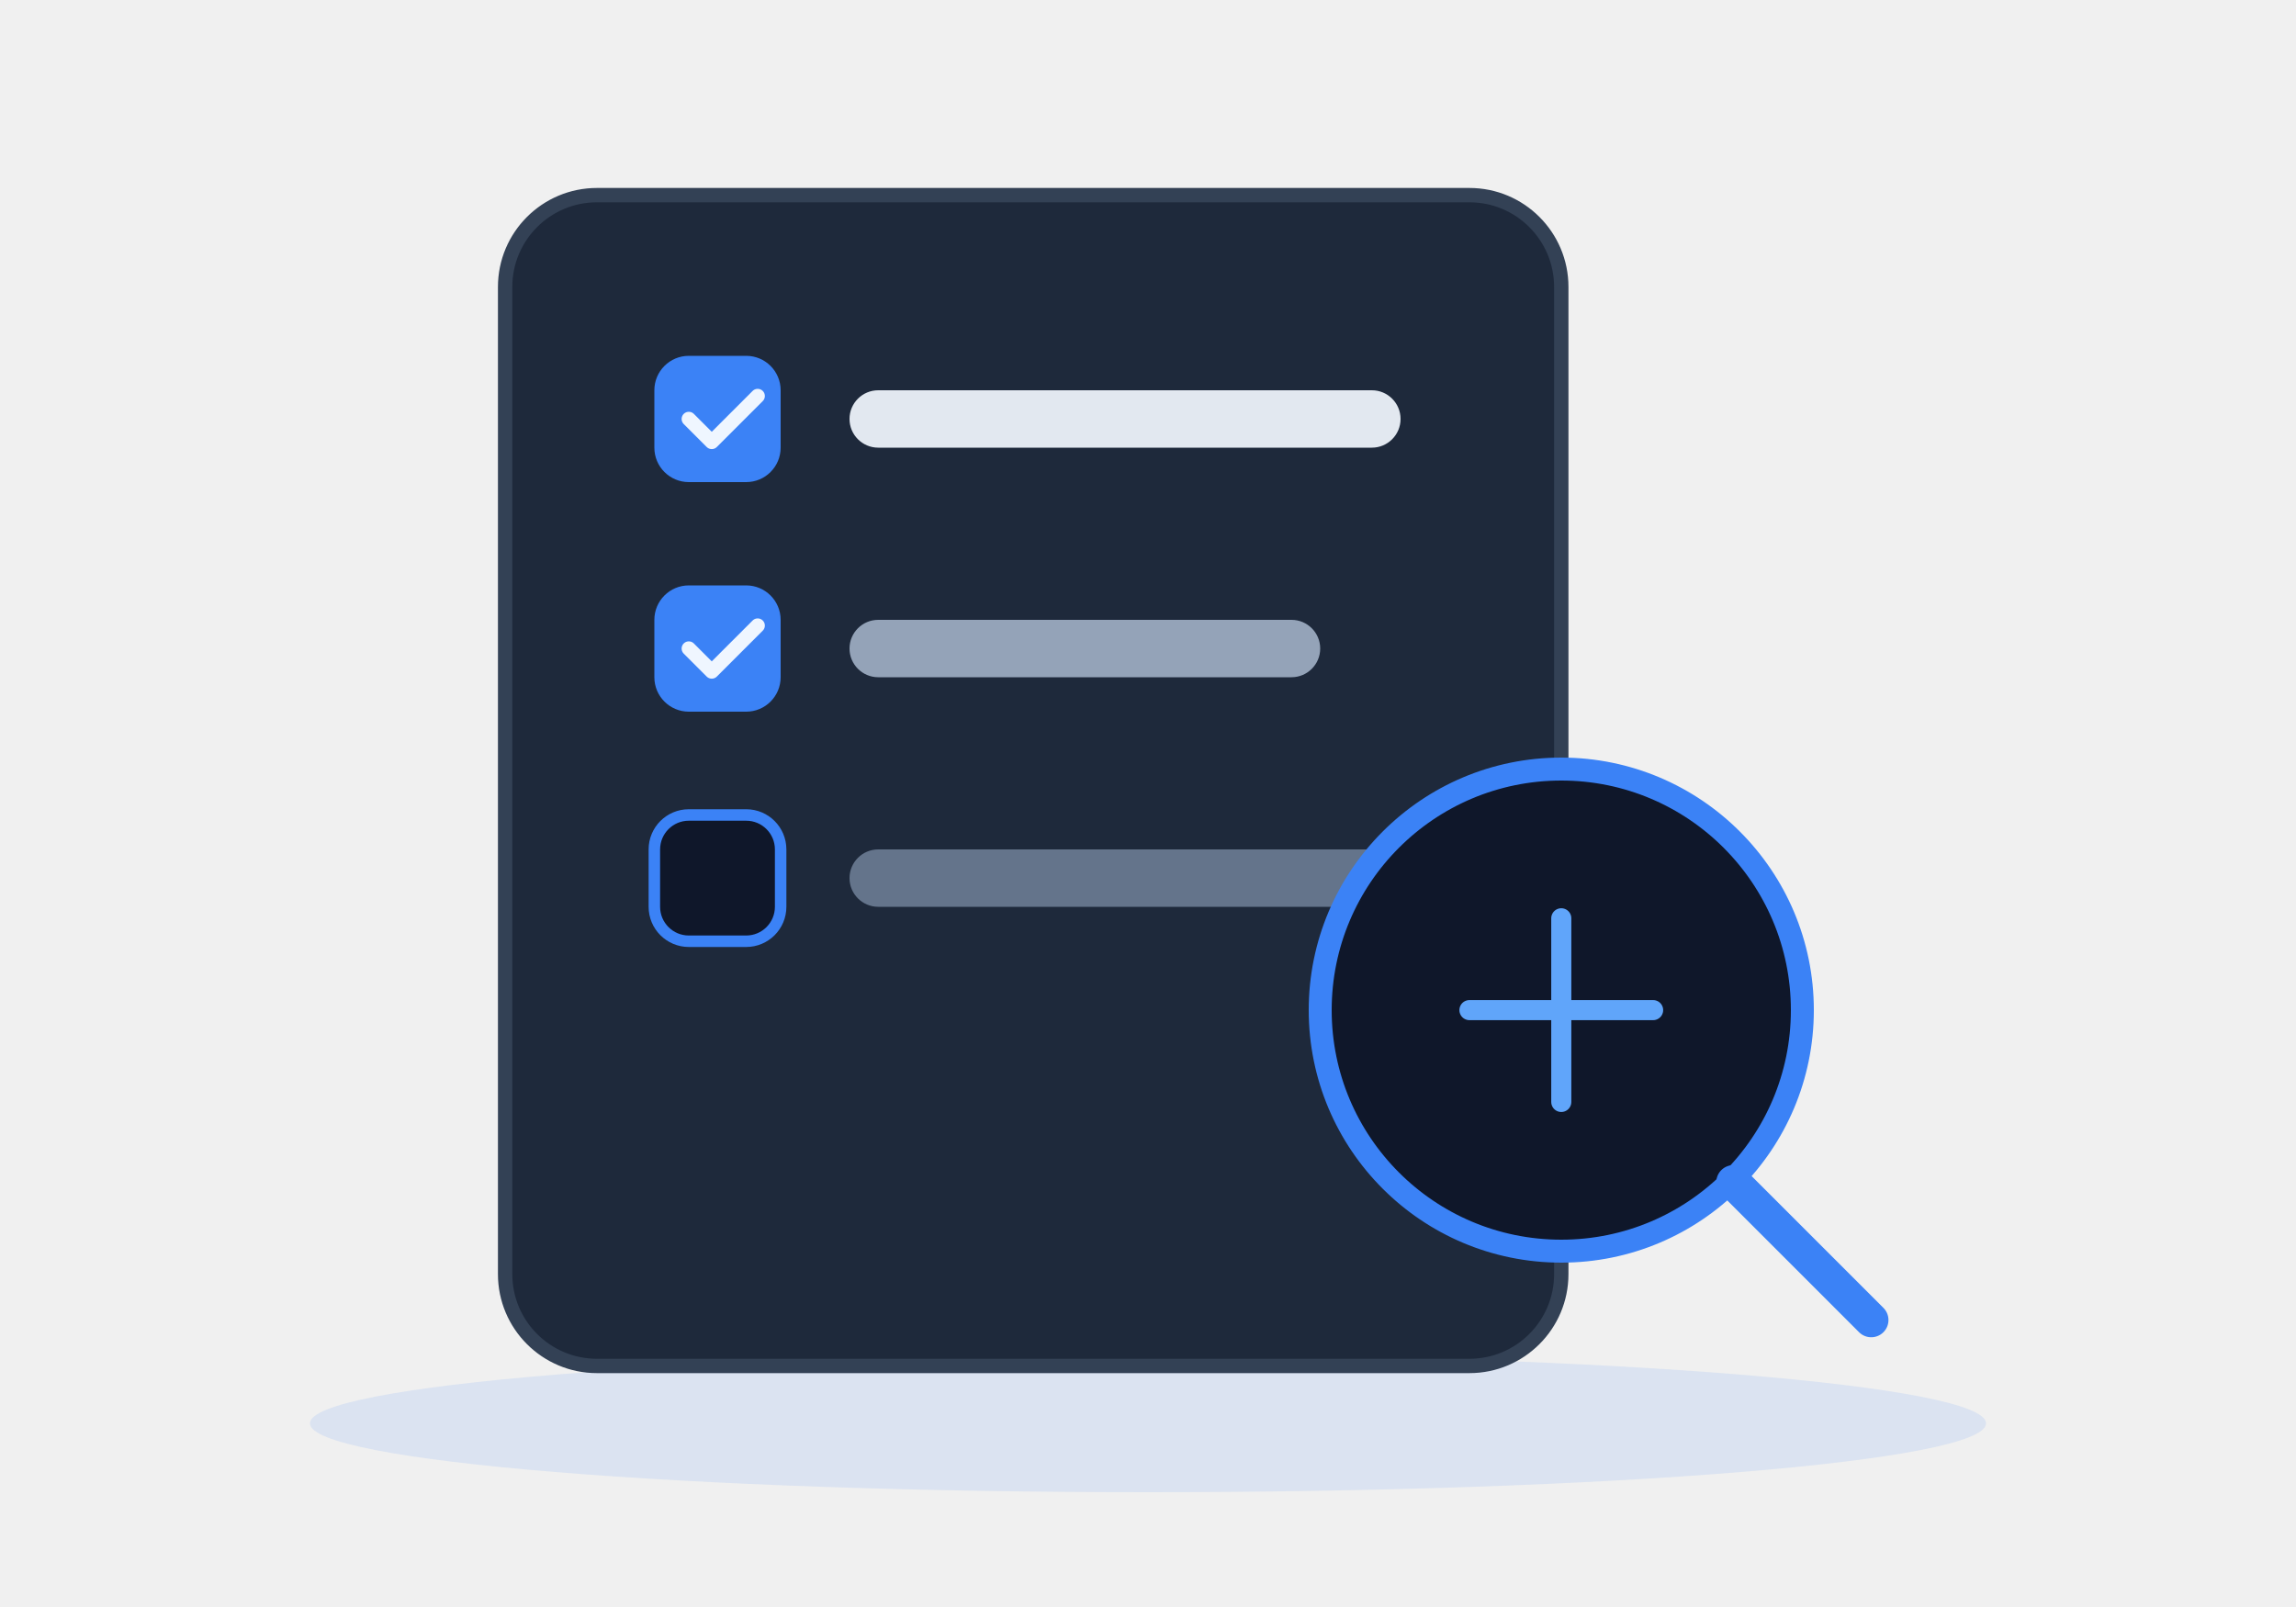
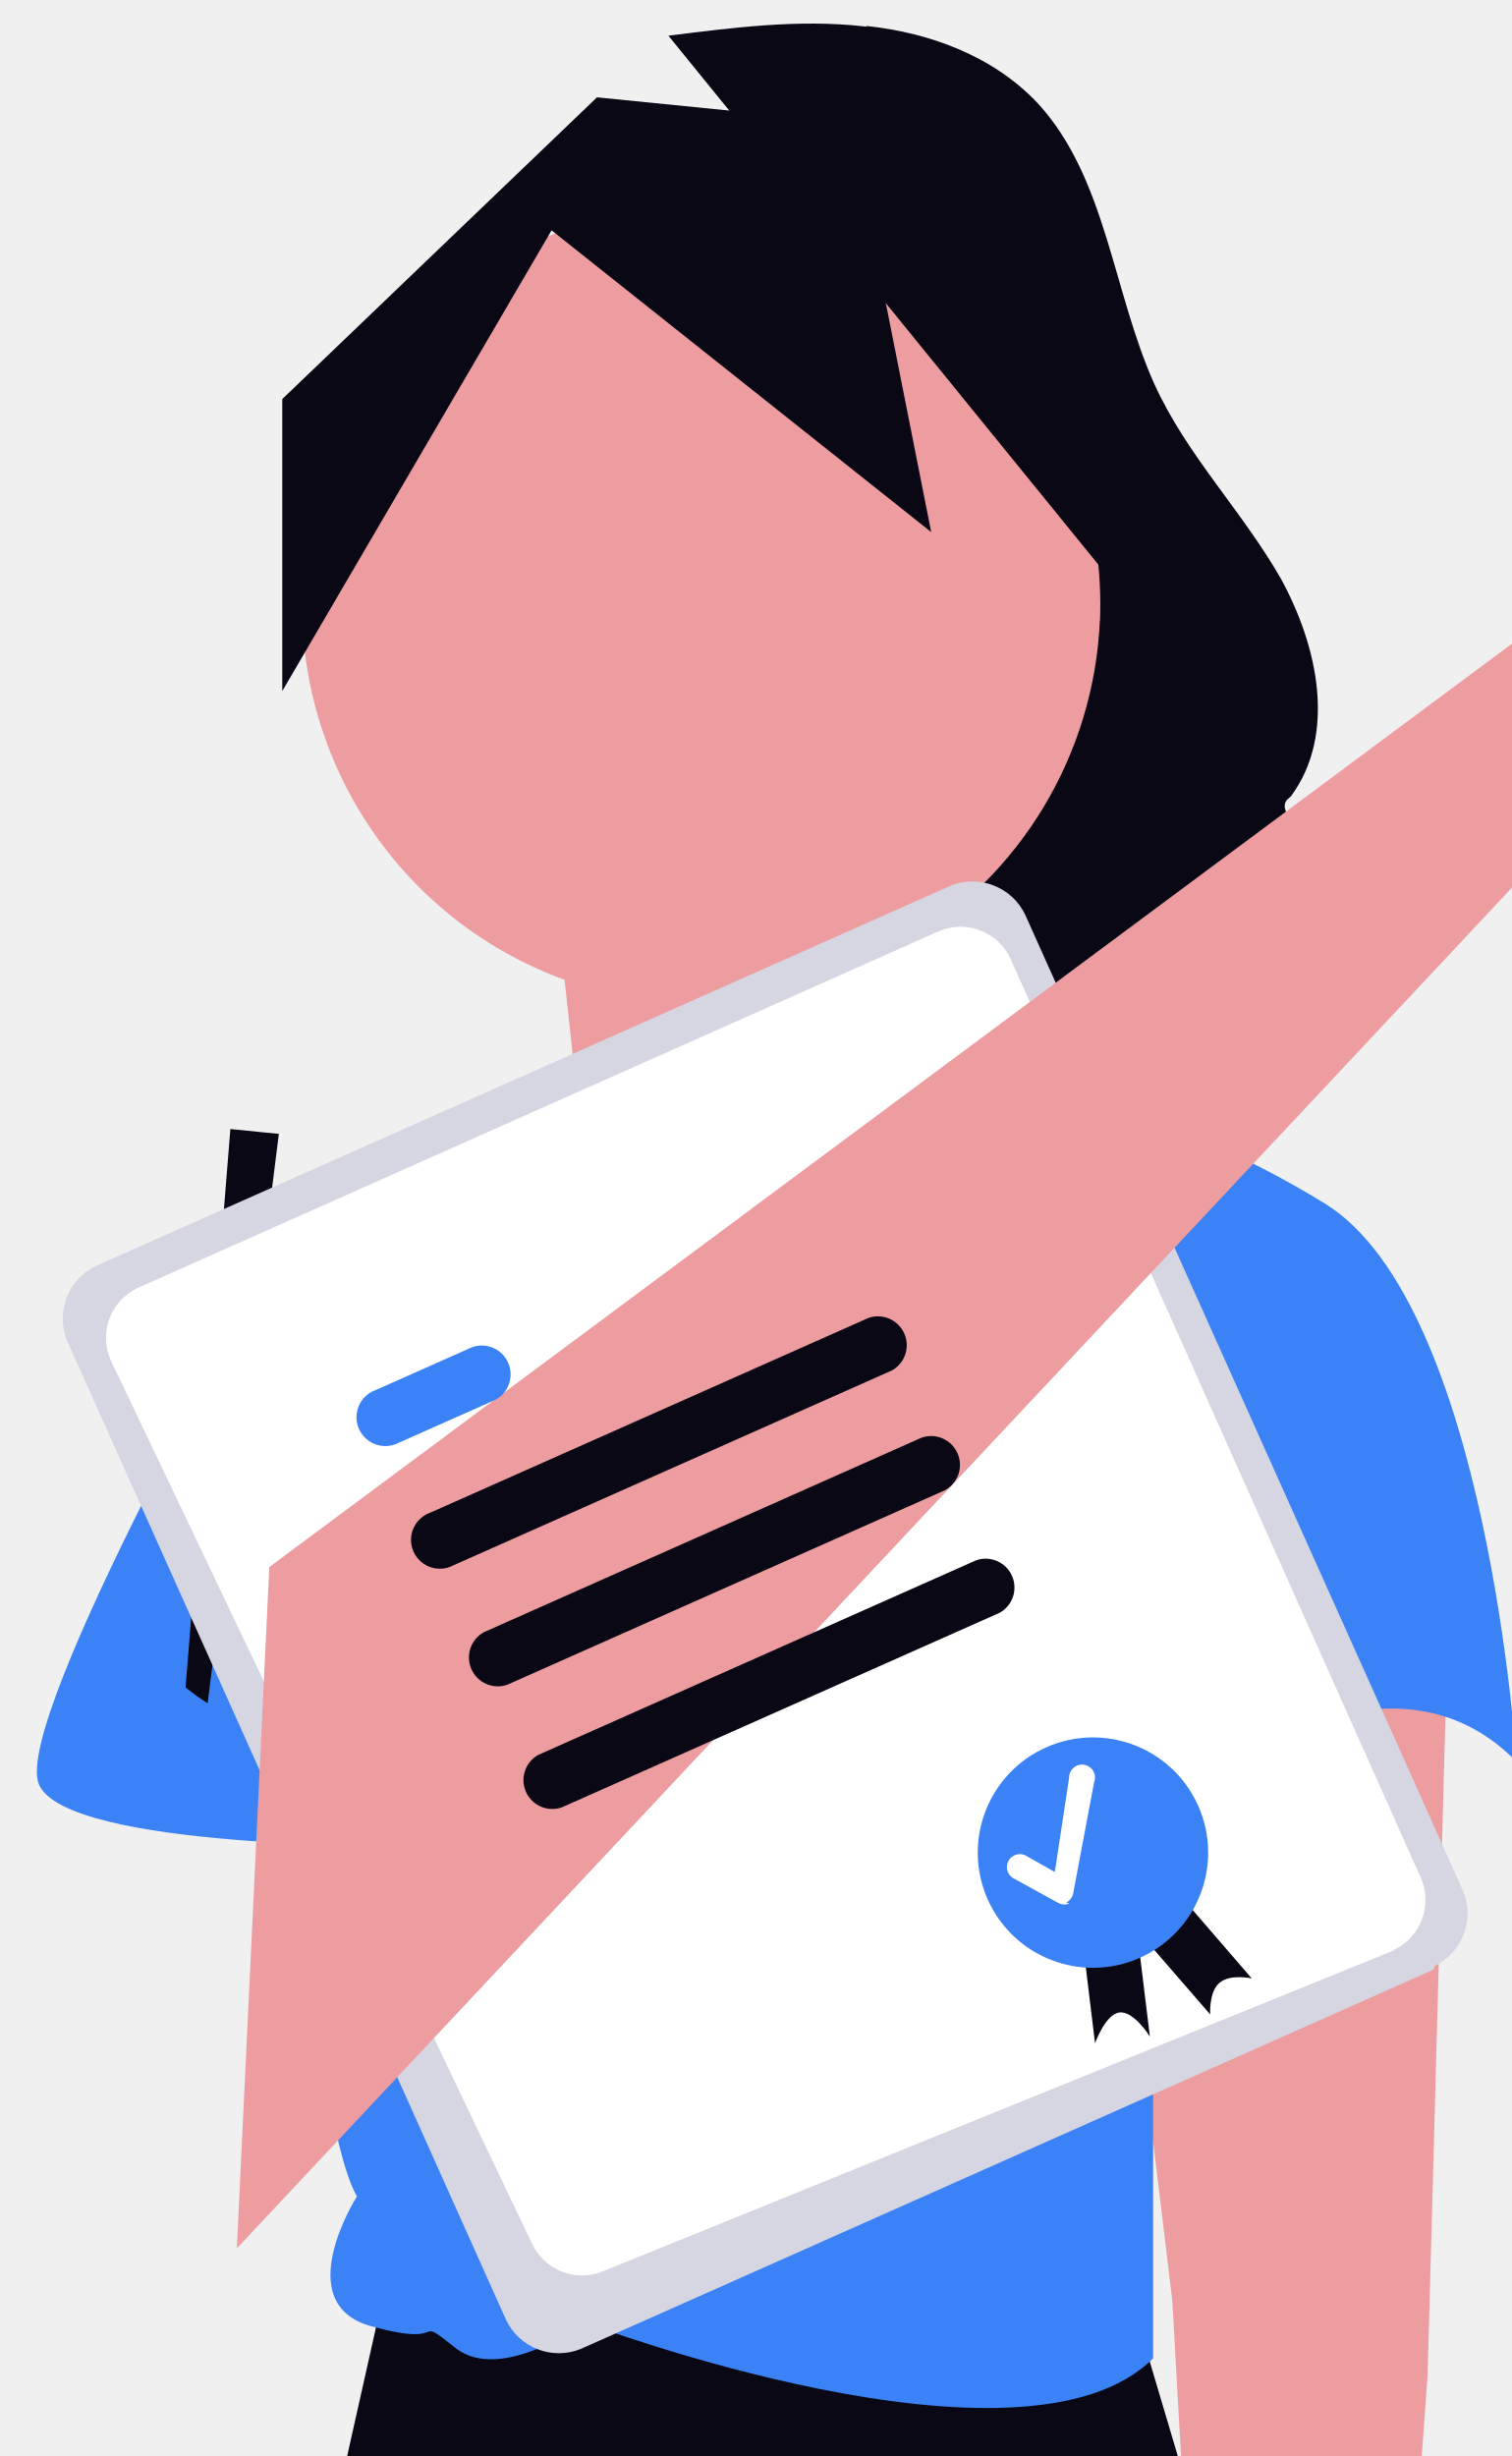
- <svg xmlns="http://www.w3.org/2000/svg" viewBox="0 0 400 280" fill="none">
-   <ellipse cx="200" cy="248" rx="146" ry="12" fill="#3B82F6" fill-opacity=".12" />
-   <rect x="88" y="34" width="184" height="204" rx="16" fill="#1E293B" stroke="#334155" stroke-width="2.5" />
-   <rect x="114" y="62" width="22" height="22" rx="6" fill="#3B82F6" />
-   <path d="M120 73l4 4 8-8" stroke="#EFF6FF" stroke-width="2.5" stroke-linecap="round" stroke-linejoin="round" />
-   <rect x="148" y="68" width="96" height="10" rx="5" fill="#E2E8F0" />
-   <rect x="114" y="102" width="22" height="22" rx="6" fill="#3B82F6" />
-   <path d="M120 113l4 4 8-8" stroke="#EFF6FF" stroke-width="2.5" stroke-linecap="round" stroke-linejoin="round" />
-   <rect x="148" y="108" width="82" height="10" rx="5" fill="#94A3B8" />
-   <rect x="114" y="142" width="22" height="22" rx="6" fill="#0F172A" stroke="#3B82F6" stroke-width="2" />
-   <rect x="148" y="148" width="100" height="10" rx="5" fill="#64748B" />
-   <circle cx="272" cy="176" r="42" fill="#0F172A" stroke="#3B82F6" stroke-width="4" />
-   <path d="M256 176h32M272 160v32" stroke="#60A5FA" stroke-width="3.5" stroke-linecap="round" />
-   <path d="M302 206l24 24" stroke="#3B82F6" stroke-width="6" stroke-linecap="round" />
+ <svg xmlns="http://www.w3.org/2000/svg" width="466" height="757" viewBox="0 0 466 757">
+   <path fill="#ed9da0" d="m446 511-6 221-1.8 25H364l-2.7-48L339 524Z" />
+   <path fill="#090814" d="M287 165c1.8-5.6 9.8-7.2 15-3.9s6.5 10 5.5 16-4 11-7 16C278 230 248 337 226 375a47 47 0 0 0 45 3.3 40 40 0 0 0 73-5.7l-11 25a63 63 0 0 0 40-39.6l-12 37c25-15 44-115 35-146a3 3 0 0 1 1.1-2.9l.8-.7c14-19 8.4-46-3.1-67-12-21-29-38-39-60C343 90 341 55 320 32c-14-15-34-22-53-24M120 699l-13 58h256l-9.2-31Z" />
+   <path fill="#ed9da0" d="M339 192a123 123 0 1 0-165 110l17 157 125-95s-25-34-37-73a122 122 0 0 0 60-100Z" />
+   <path fill="#3b82f6" d="M295 325s-44 167-117 20l-95 45s6.7 251 27 287c0 0-21 33 4.4 40s12-4.4 26 6.7 40-7.8 40-7.8 135 51 175 11V560s68-62 112-17c0 0-8.9-141-59-172s-112-45-112-45Z" />
+   <path fill="#3b82f6" d="m103 401-20-11S3.5 530 12 550s113 19 113 19z" />
+   <path fill="#090814" d="M206 11c20-2.5 40-5.1 60-2.9s40 9.6 53 24c21 23 23 58 36 87 10 21 27 39 39 60s17 48 3.1 67M86 349 64 525a69 69 0 0 1-6.8-4.9L71 348l15 1.5Z" />
+   <path fill="#090814" d="M287 164 170 71 87 213v-90l97-93 78 7.8Z" />
+   <path fill="#d6d6e3" d="M442 607 179 724a18 18 0 0 1-23-8.9L21 414a18 18 0 0 1 9-24l263-117a18 18 0 0 1 23 9l135 301a18 18 0 0 1-8.9 23Z" />
+   <path fill="#fff" d="m430 601-244 99a17 17 0 0 1-22-8.4L34 419a17 17 0 0 1 8.4-22l247-110a17 17 0 0 1 22 8.4L438 579a17 17 0 0 1-8.4 22Z" />
+   <path fill="#ed9da0" d="M83 483 73 693 698 26" />
+   <path fill="#090814" d="m334 601 16.9-2 3.5 28.7s-5-8-9.4-7.4-7.5 9.5-7.5 9.5Zm20-2 12.8-11.2 19 22s-6.7-1.5-10 1.4-2.8 9.7-2.8 9.7Zm-79.1-176.6-135 60a8.9 8.9 0 1 1-7.2-16.2l135-60a8.9 8.9 0 0 1 7.2 16.2" />
+   <path fill="#3b82f6" d="m152.8 431.4-29.7 13.2a8.9 8.9 0 1 1-7.2-16.2l29.7-13.2a8.9 8.9 0 0 1 7.2 16.2" />
+   <path fill="#090814" d="m291.3 459.3-135 60a8.9 8.9 0 0 1-7.2-16.2l135-60a8.9 8.9 0 0 1 7.2 16.2m16.8 37.8-135 60a8.9 8.9 0 0 1-7.2-16.2l135-60a8.9 8.9 0 0 1 7.2 16.2" />
+   <path fill="#3b82f6" d="M322.4 538.6a35.5 35.5 0 1 1-18 46.8 35.5 35.5 0 0 1 18-46.8" />
+   <path fill="#fff" d="M329.6 586.7a4 4 0 0 1-3.5-.2l-14-7.7a4 4 0 0 1 3.8-7l9.2 5.2 4.4-29a4 4 0 1 1 7.7 1.4l-6.4 34a4 4 0 0 1-2.2 3Z" />
</svg>
